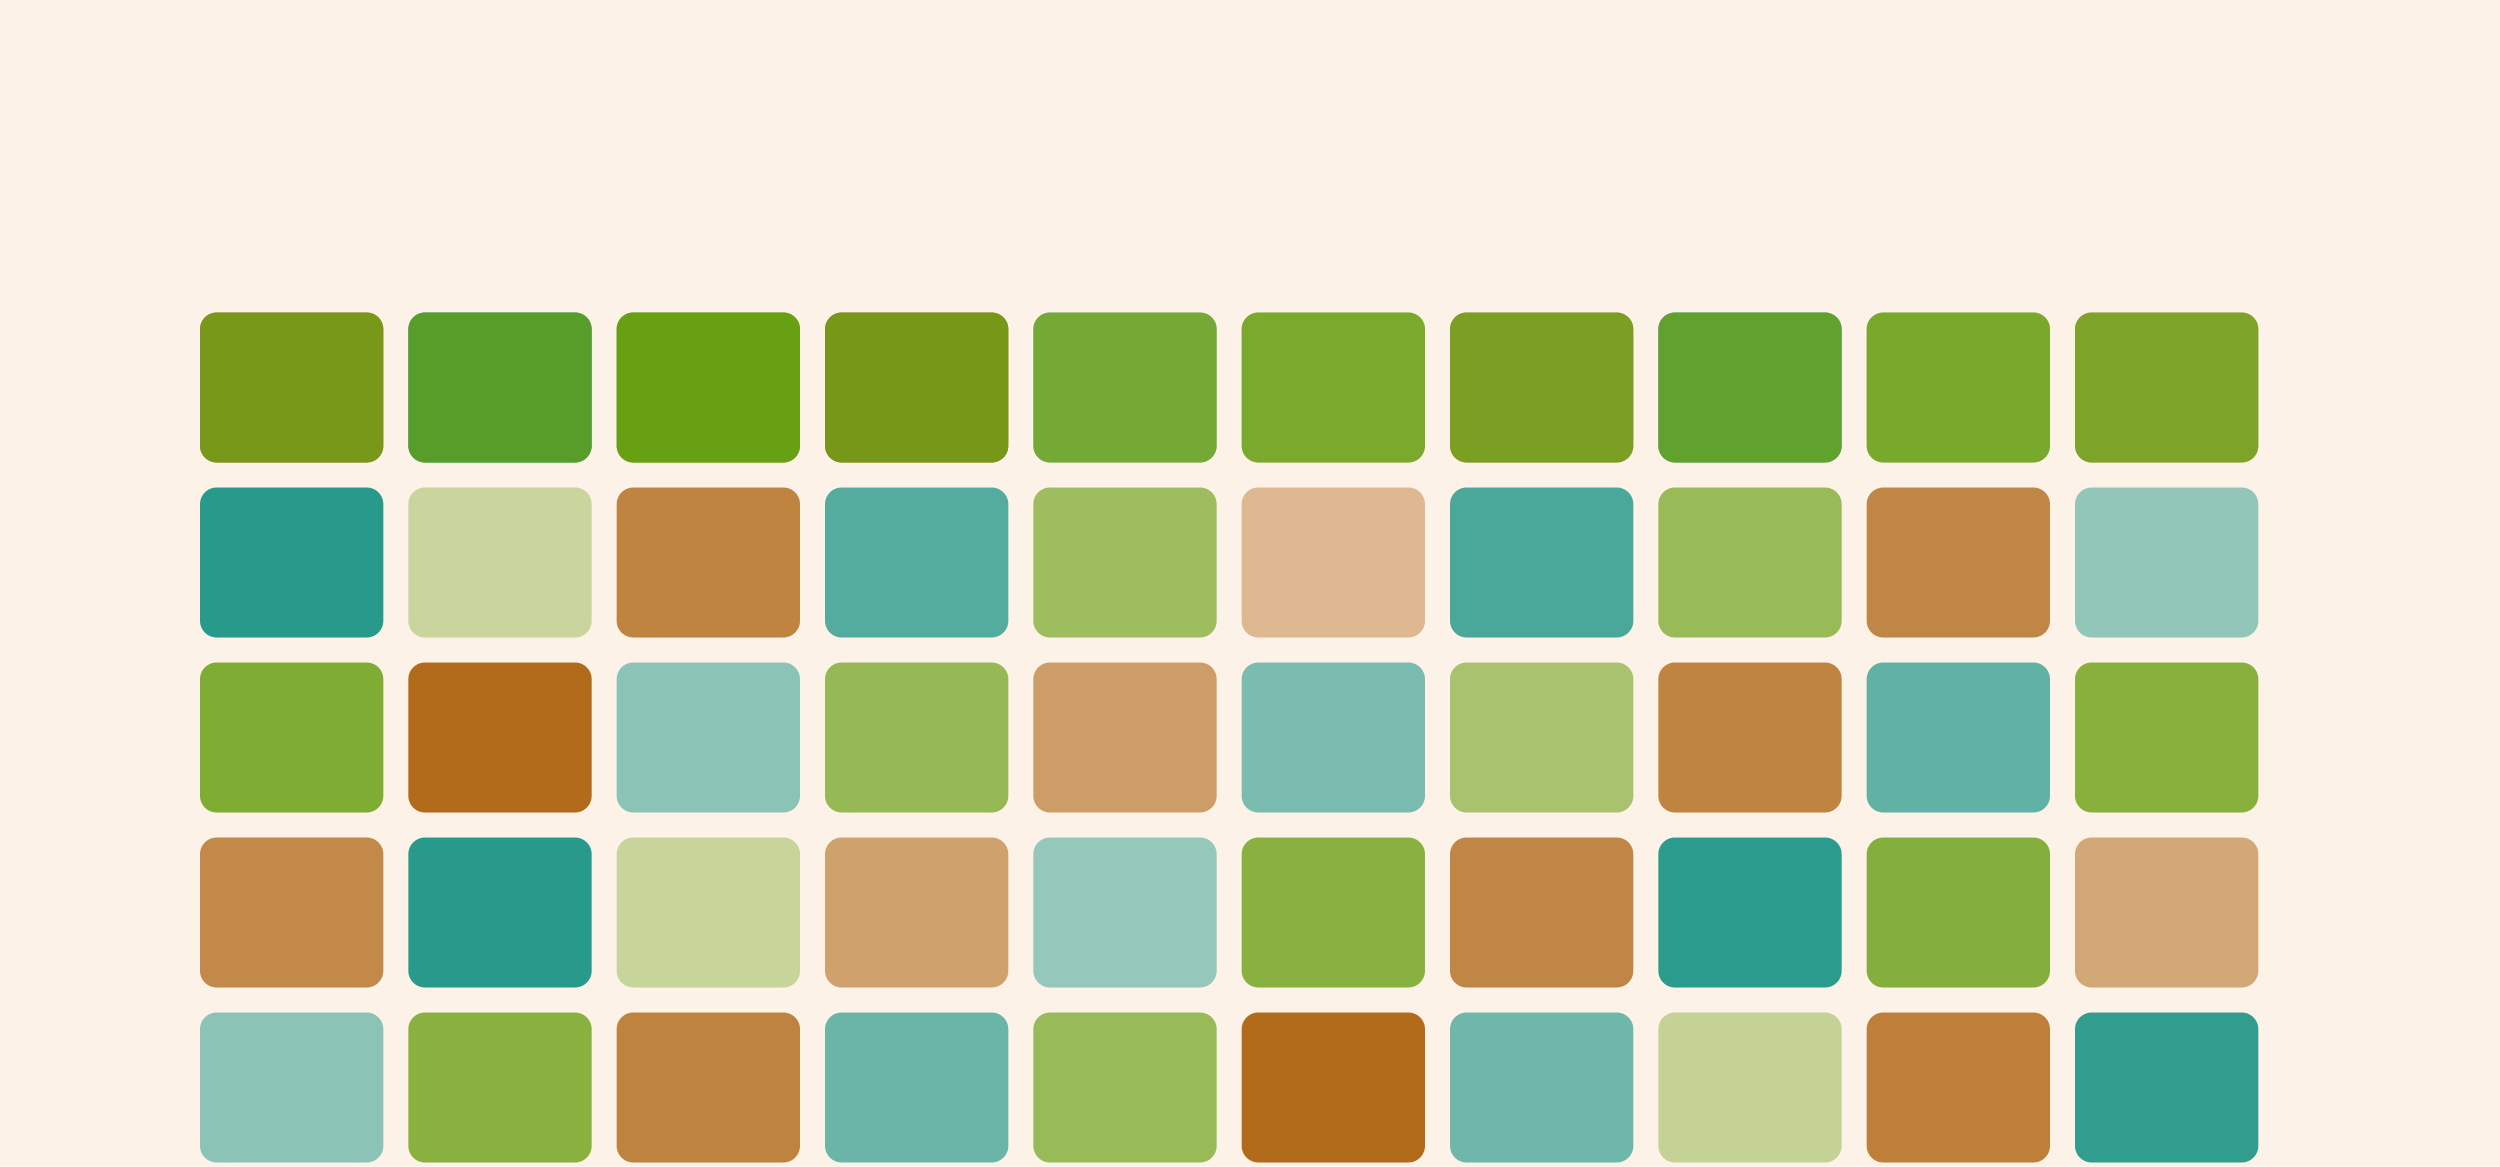
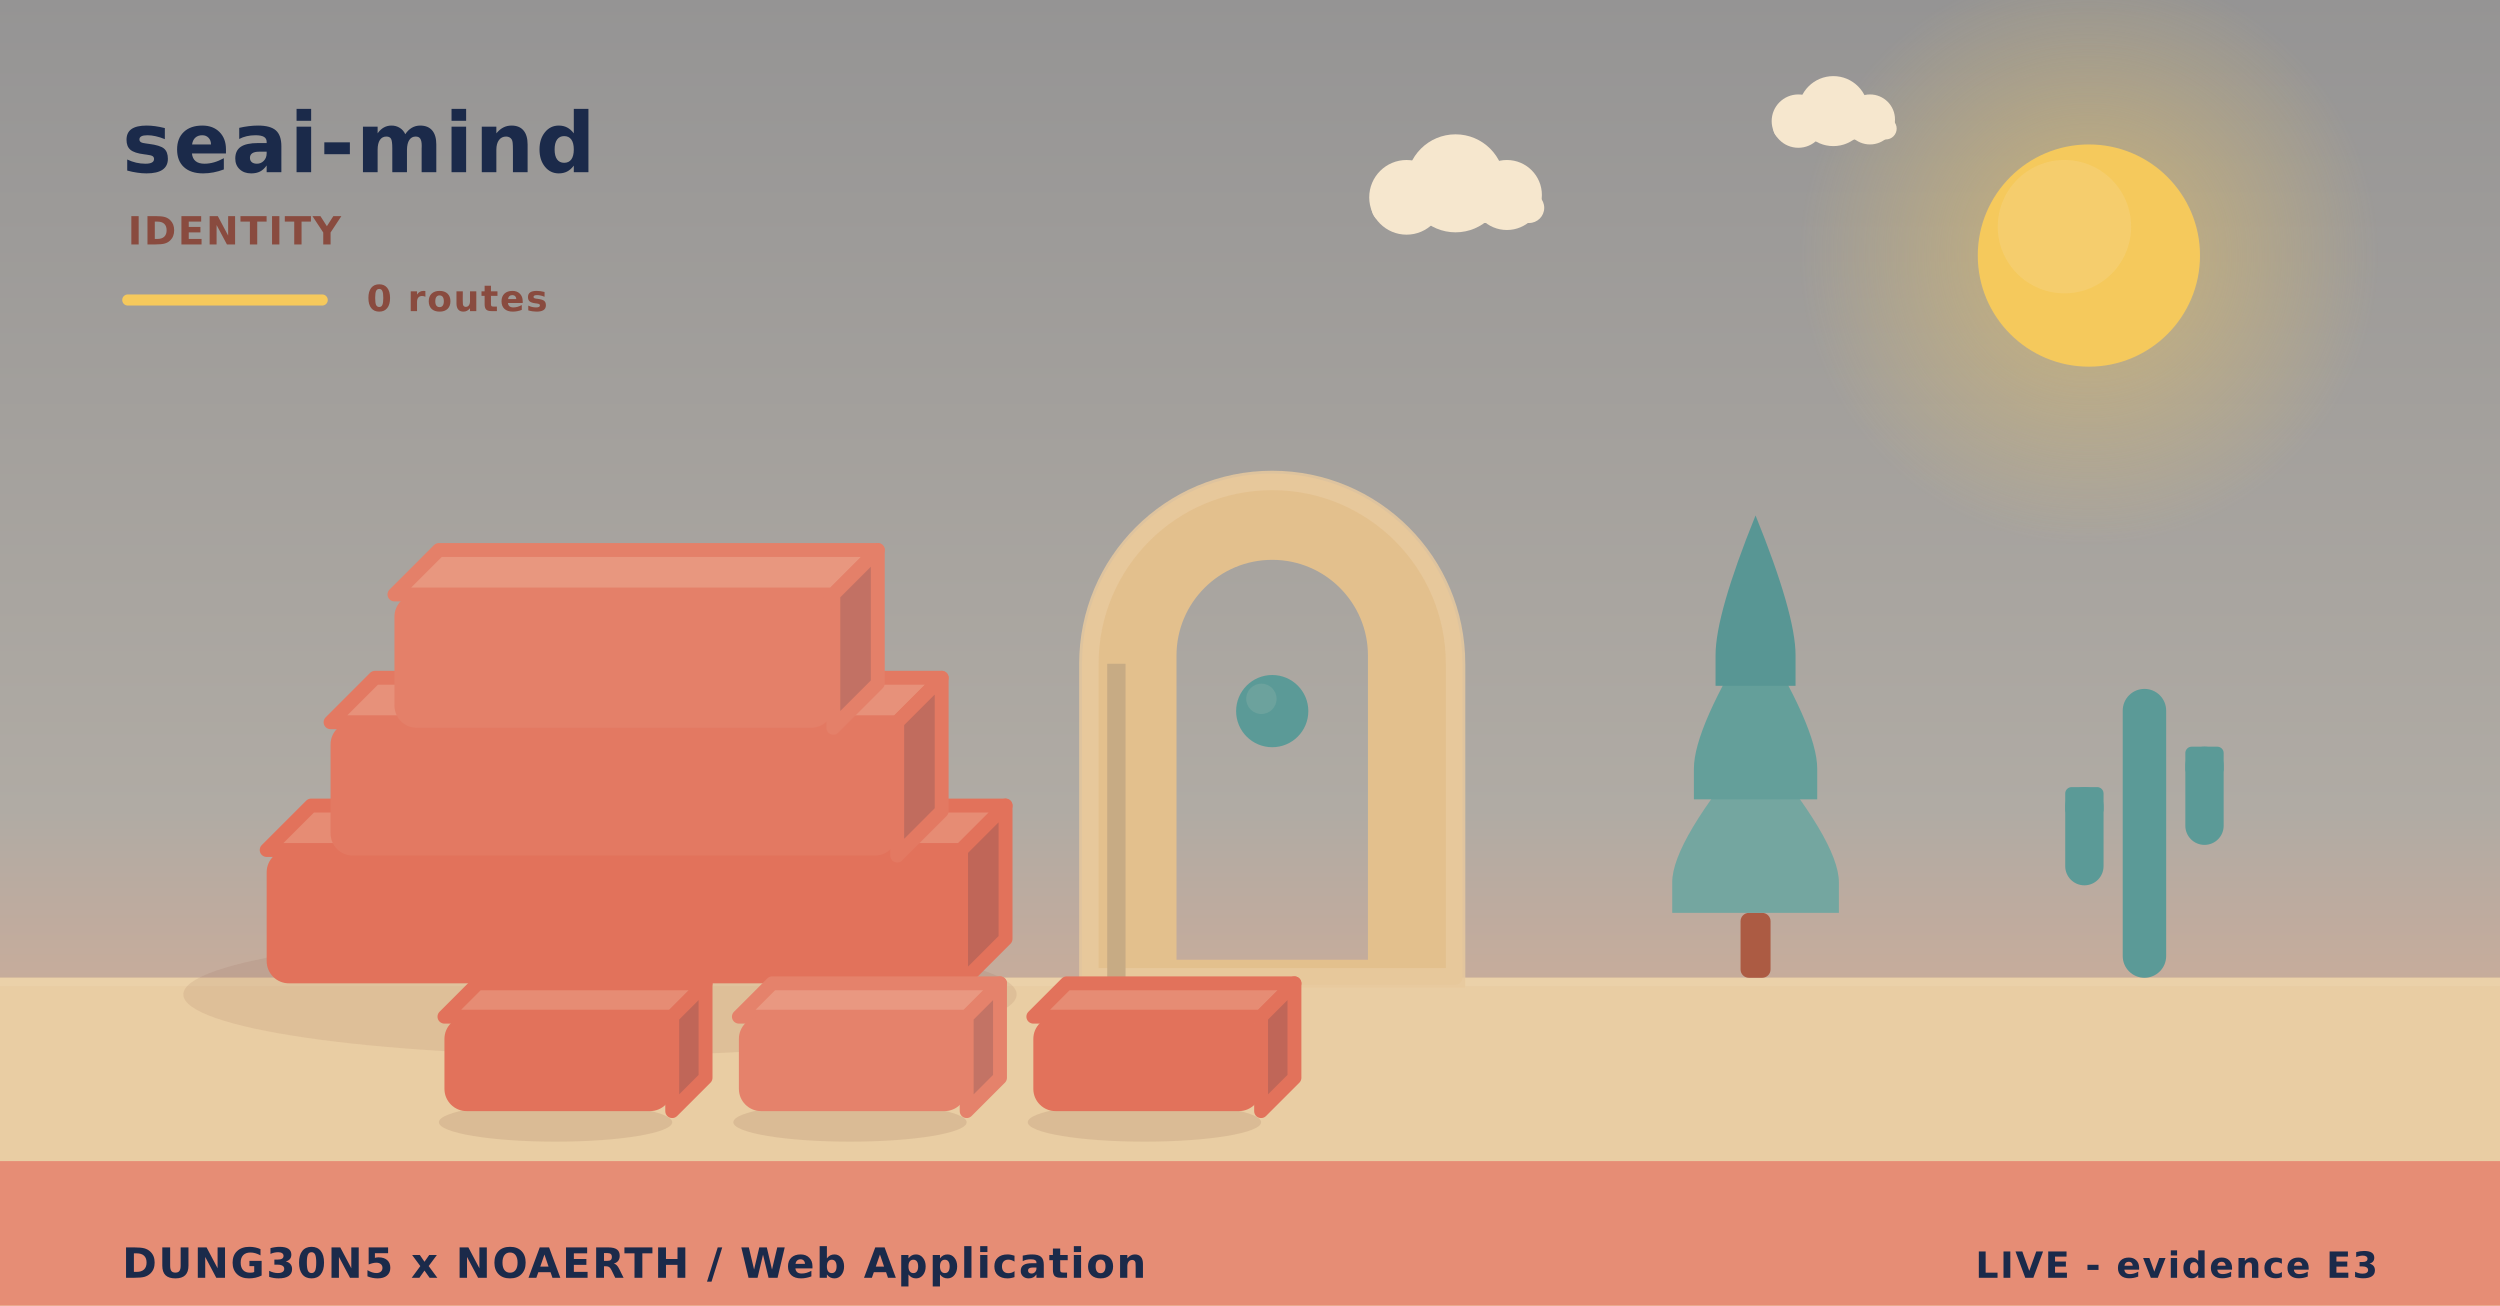
- <svg xmlns="http://www.w3.org/2000/svg" viewBox="0 0 1200 560" width="1200" height="560" role="img" aria-label="seai-mind hero">
-   <rect width="1200" height="560" fill="#fdf2e8" />
-   <defs>
-     <linearGradient id="gh" x1="0" y1="0" x2="1" y2="1">
-       <stop offset="0%" stop-color="#a95d05" />
-       <stop offset="100%" stop-color="#109081" />
-     </linearGradient>
-   </defs>
-   <rect x="96.00" y="150.00" width="88.00" height="72.00" rx="8.00" fill="#a95d05" opacity="0.79" />
-   <rect x="196.00" y="150.00" width="88.00" height="72.00" rx="8.00" fill="#109081" opacity="0.93" />
-   <rect x="296.00" y="150.00" width="88.00" height="72.00" rx="8.00" fill="#679f11" opacity="0.95" />
-   <rect x="396.00" y="150.00" width="88.00" height="72.00" rx="8.00" fill="#a95d05" opacity="0.81" />
-   <rect x="496.00" y="150.00" width="88.00" height="72.00" rx="8.00" fill="#109081" opacity="0.35" />
-   <rect x="596.00" y="150.00" width="88.00" height="72.00" rx="8.00" fill="#679f11" opacity="0.36" />
-   <rect x="696.00" y="150.00" width="88.00" height="72.00" rx="8.00" fill="#a95d05" opacity="0.56" />
-   <rect x="796.00" y="150.00" width="88.00" height="72.00" rx="8.00" fill="#109081" opacity="0.76" />
-   <rect x="896.00" y="150.00" width="88.00" height="72.00" rx="8.00" fill="#679f11" opacity="0.39" />
-   <rect x="996.00" y="150.00" width="88.00" height="72.00" rx="8.00" fill="#a95d05" opacity="0.43" />
-   <rect x="96.00" y="234.00" width="88.00" height="72.00" rx="8.00" fill="#109081" opacity="0.90" />
-   <rect x="196.00" y="234.00" width="88.00" height="72.00" rx="8.00" fill="#679f11" opacity="0.35" />
-   <rect x="296.00" y="234.00" width="88.00" height="72.00" rx="8.00" fill="#a95d05" opacity="0.74" />
-   <rect x="396.00" y="234.00" width="88.00" height="72.00" rx="8.00" fill="#109081" opacity="0.71" />
-   <rect x="496.00" y="234.00" width="88.00" height="72.00" rx="8.00" fill="#679f11" opacity="0.64" />
-   <rect x="596.00" y="234.00" width="88.00" height="72.00" rx="8.00" fill="#a95d05" opacity="0.39" />
-   <rect x="696.00" y="234.00" width="88.00" height="72.00" rx="8.00" fill="#109081" opacity="0.76" />
-   <rect x="796.00" y="234.00" width="88.00" height="72.00" rx="8.00" fill="#679f11" opacity="0.67" />
-   <rect x="896.00" y="234.00" width="88.00" height="72.00" rx="8.00" fill="#a95d05" opacity="0.72" />
-   <rect x="996.00" y="234.00" width="88.00" height="72.00" rx="8.00" fill="#109081" opacity="0.45" />
-   <rect x="96.00" y="318.00" width="88.00" height="72.00" rx="8.00" fill="#679f11" opacity="0.84" />
-   <rect x="196.00" y="318.00" width="88.00" height="72.00" rx="8.00" fill="#a95d05" opacity="0.91" />
-   <rect x="296.00" y="318.00" width="88.00" height="72.00" rx="8.00" fill="#109081" opacity="0.48" />
-   <rect x="396.00" y="318.00" width="88.00" height="72.00" rx="8.00" fill="#679f11" opacity="0.68" />
-   <rect x="496.00" y="318.00" width="88.00" height="72.00" rx="8.00" fill="#a95d05" opacity="0.57" />
-   <rect x="596.00" y="318.00" width="88.00" height="72.00" rx="8.00" fill="#109081" opacity="0.55" />
-   <rect x="696.00" y="318.00" width="88.00" height="72.00" rx="8.00" fill="#679f11" opacity="0.57" />
-   <rect x="796.00" y="318.00" width="88.00" height="72.00" rx="8.00" fill="#a95d05" opacity="0.74" />
-   <rect x="896.00" y="318.00" width="88.00" height="72.00" rx="8.00" fill="#109081" opacity="0.66" />
-   <rect x="996.00" y="318.00" width="88.00" height="72.00" rx="8.00" fill="#679f11" opacity="0.79" />
-   <rect x="96.00" y="402.00" width="88.00" height="72.00" rx="8.00" fill="#a95d05" opacity="0.70" />
-   <rect x="196.00" y="402.00" width="88.00" height="72.00" rx="8.00" fill="#109081" opacity="0.90" />
-   <rect x="296.00" y="402.00" width="88.00" height="72.00" rx="8.00" fill="#679f11" opacity="0.36" />
-   <rect x="396.00" y="402.00" width="88.00" height="72.00" rx="8.00" fill="#a95d05" opacity="0.54" />
-   <rect x="496.00" y="402.00" width="88.00" height="72.00" rx="8.00" fill="#109081" opacity="0.44" />
-   <rect x="596.00" y="402.00" width="88.00" height="72.00" rx="8.00" fill="#679f11" opacity="0.78" />
-   <rect x="696.00" y="402.00" width="88.00" height="72.00" rx="8.00" fill="#a95d05" opacity="0.72" />
-   <rect x="796.00" y="402.00" width="88.00" height="72.00" rx="8.00" fill="#109081" opacity="0.89" />
-   <rect x="896.00" y="402.00" width="88.00" height="72.00" rx="8.00" fill="#679f11" opacity="0.80" />
-   <rect x="996.00" y="402.00" width="88.00" height="72.00" rx="8.00" fill="#a95d05" opacity="0.50" />
-   <rect x="96.00" y="486.00" width="88.00" height="72.00" rx="8.00" fill="#109081" opacity="0.48" />
-   <rect x="196.00" y="486.00" width="88.00" height="72.00" rx="8.00" fill="#679f11" opacity="0.78" />
-   <rect x="296.00" y="486.00" width="88.00" height="72.00" rx="8.00" fill="#a95d05" opacity="0.75" />
-   <rect x="396.00" y="486.00" width="88.00" height="72.00" rx="8.00" fill="#109081" opacity="0.62" />
-   <rect x="496.00" y="486.00" width="88.00" height="72.00" rx="8.00" fill="#679f11" opacity="0.67" />
-   <rect x="596.00" y="486.00" width="88.00" height="72.00" rx="8.00" fill="#a95d05" opacity="0.91" />
-   <rect x="696.00" y="486.00" width="88.00" height="72.00" rx="8.00" fill="#109081" opacity="0.60" />
-   <rect x="796.00" y="486.00" width="88.00" height="72.00" rx="8.00" fill="#679f11" opacity="0.38" />
-   <rect x="896.00" y="486.00" width="88.00" height="72.00" rx="8.00" fill="#a95d05" opacity="0.77" />
-   <rect x="996.00" y="486.00" width="88.00" height="72.00" rx="8.00" fill="#109081" opacity="0.86" />
+ <svg xmlns="http://www.w3.org/2000/svg" width="900" height="470" viewBox="0 0 900 470" role="img" aria-label="seai-mind - identity">
+   <linearGradient id="skyh" x1="0" y1="0" x2="0" y2="1">
+     <stop offset="0" stop-color="#959494" />
+     <stop offset="0.62" stop-color="#b0aba4" />
+     <stop offset="1" stop-color="#f3ad8a" />
+   </linearGradient>
+   <rect width="900" height="470" fill="url(#skyh)" />
+   <radialGradient id="sunh">
+     <stop offset="0.35" stop-color="#f5c95c" stop-opacity="0.34" />
+     <stop offset="1" stop-color="#f5c95c" stop-opacity="0" />
+   </radialGradient>
+   <circle cx="752" cy="92" r="104" fill="url(#sunh)" />
+   <circle cx="752" cy="92" r="40" fill="#f5c95c" />
+   <circle cx="743.2" cy="81.6" r="24" fill="#f5d27e" opacity="0.5" />
  <g>
-     <rect x="96.00" y="150.00" width="88.00" height="72.00" rx="8.00" fill="#679f11" opacity="0.80" />
-     <animate attributeName="opacity" values="0.25;1.0;0.25" dur="5.533s" begin="3.34s" repeatCount="indefinite" />
+     <circle cx="524" cy="66" r="17.64" fill="#f6e7ce" />
+     <circle cx="506.36" cy="71.04" r="13.44" fill="#f6e7ce" />
+     <circle cx="542.48" cy="70.2" r="12.6" fill="#f6e7ce" />
+     <rect x="493.76" y="69.36" width="62.16" height="10.92" rx="5.46" fill="#f6e7ce" />
+     <animateTransform attributeName="transform" type="translate" values="0 0;24 0;0 0" dur="36s" begin="0s" repeatCount="indefinite" />
  </g>
  <g>
-     <rect x="196.00" y="150.00" width="88.00" height="72.00" rx="8.00" fill="#679f11" opacity="0.80" />
-     <animate attributeName="opacity" values="0.25;1.0;0.25" dur="5.533s" begin="3.66s" repeatCount="indefinite" />
+     <circle cx="660" cy="40" r="12.6" fill="#f6e7ce" />
+     <circle cx="647.4" cy="43.6" r="9.6" fill="#f6e7ce" />
+     <circle cx="673.2" cy="43" r="9" fill="#f6e7ce" />
+     <rect x="638.4" y="42.4" width="44.4" height="7.8" rx="3.9" fill="#f6e7ce" />
+     <animateTransform attributeName="transform" type="translate" values="0 0;-18 0;0 0" dur="46s" begin="3s" repeatCount="indefinite" />
+   </g>
+   <rect x="0" y="352" width="900" height="118" fill="#e9cda3" />
+   <rect x="0" y="352" width="900" height="3" fill="#ebd1a9" />
+   <text x="44" y="62" font-family="Verdana,DejaVu Sans,sans-serif" font-size="30" font-weight="700" letter-spacing="0.6" fill="#1b2a4a" text-anchor="start">seai-mind</text>
+   <text x="46" y="88" font-family="Verdana,DejaVu Sans,sans-serif" font-size="14" font-weight="700" letter-spacing="0.6" fill="#894b3f" text-anchor="start">IDENTITY</text>
+   <rect x="44" y="106" width="74" height="4" rx="2" fill="#f5c95c" />
+   <text x="132" y="112" font-family="Verdana,DejaVu Sans,sans-serif" font-size="13" font-weight="700" letter-spacing="0.6" fill="#894b3f" text-anchor="start">0 routes</text>
+   <ellipse cx="216" cy="358" rx="150" ry="22" fill="rgba(138,90,68,0.11)" />
+   <g>
+     <path d="M96,306 L346,306 L362,290 L112,290 Z" fill="#e68c74" stroke="#e2725b" stroke-width="5" stroke-linejoin="round" />
+     <path d="M346,306 L362,290 L362,338 L346,354 Z" fill="#c06658" stroke="#e2725b" stroke-width="5" stroke-linejoin="round" />
+     <rect x="96" y="306" width="250" height="48" rx="8" fill="#e2725b" />
+     <animateTransform attributeName="transform" type="translate" values="0 10;0 0" dur="0.9s" begin="0s" fill="freeze" />
  </g>
  <g>
-     <rect x="296.00" y="150.00" width="88.00" height="72.00" rx="8.00" fill="#679f11" opacity="0.80" />
-     <animate attributeName="opacity" values="0.25;1.0;0.25" dur="5.533s" begin="3.98s" repeatCount="indefinite" />
+     <path d="M119,260 L323,260 L339,244 L135,244 Z" fill="#e7917a" stroke="#e37962" stroke-width="5" stroke-linejoin="round" />
+     <path d="M323,260 L339,244 L339,292 L323,308 Z" fill="#c16c5e" stroke="#e37962" stroke-width="5" stroke-linejoin="round" />
+     <rect x="119" y="260" width="204" height="48" rx="8" fill="#e37962" />
+     <animateTransform attributeName="transform" type="translate" values="0 10;0 0" dur="0.9s" begin="0.28s" fill="freeze" />
  </g>
  <g>
-     <rect x="396.00" y="150.00" width="88.00" height="72.00" rx="8.00" fill="#679f11" opacity="0.80" />
-     <animate attributeName="opacity" values="0.25;1.0;0.25" dur="5.533s" begin="4.3s" repeatCount="indefinite" />
+     <path d="M142,214 L300,214 L316,198 L158,198 Z" fill="#e8977f" stroke="#e48069" stroke-width="5" stroke-linejoin="round" />
+     <path d="M300,214 L316,198 L316,246 L300,262 Z" fill="#c27164" stroke="#e48069" stroke-width="5" stroke-linejoin="round" />
+     <rect x="142" y="214" width="158" height="48" rx="8" fill="#e48069" />
+     <animateTransform attributeName="transform" type="translate" values="0 10;0 0" dur="0.9s" begin="0.56s" fill="freeze" />
  </g>
+   <path d="M392,352 L392,238.96 A66,66 0 0 1 524,238.96 L524,352 Z M421.04,348 L421.04,236 A36.96,36.96 0 0 1 494.96,236 L494.96,348 Z" fill="#e3c08d" fill-rule="evenodd" stroke="#e3c08d" stroke-width="5" stroke-linejoin="round" />
+   <path d="M392,352 L392,238.96 A66,66 0 0 1 524,238.96 L524,352 Z" fill="none" stroke="#e8c99d" stroke-width="7" stroke-linecap="round" opacity="0.85" />
+   <rect x="398.6" y="238.96" width="6.6" height="113.04" fill="#c7ab84" />
  <g>
-     <rect x="496.00" y="150.00" width="88.00" height="72.00" rx="8.00" fill="#679f11" opacity="0.80" />
-     <animate attributeName="opacity" values="0.25;1.0;0.25" dur="5.533s" begin="4.62s" repeatCount="indefinite" />
+     <circle cx="458" cy="256" r="13" fill="#5b9a97" />
+     <circle cx="454.1" cy="251.58" r="5.46" fill="#7aa9a2" opacity="0.55" />
+     <animate attributeName="opacity" values="0.78;1;0.78" dur="5.2s" begin="0s" repeatCount="indefinite" />
  </g>
+   <rect x="626.6" y="328.64" width="10.8" height="23.36" rx="3" fill="#ac5b43" />
+   <path d="M632,267.32 Q602,302.89 602,317.6 Q602,328.64 602,328.64 L662,328.64 Q662,328.64 662,317.6 Q662,302.89 632,267.32 Z" fill="#74a6a0" />
+   <path d="M632,226.44 Q609.8,262.01 609.8,276.72 Q609.8,287.76 609.8,287.76 L654.2,287.76 Q654.2,287.76 654.2,276.72 Q654.2,262.01 632,226.44 Z" fill="#649f9a" />
+   <path d="M632,185.56 Q617.6,221.13 617.6,235.84 Q617.6,246.88 617.6,246.88 L646.4,246.88 Q646.4,246.88 646.4,235.84 Q646.4,221.13 632,185.56 Z" fill="#589694" />
+   <rect x="764.18" y="248" width="15.64" height="104" rx="7.82" fill="#5b9a97" />
+   <rect x="743.48" y="283.36" width="13.8" height="35.36" rx="6.9" fill="#5b9a97" />
+   <rect x="743.48" y="283.36" width="13.8" height="10.4" rx="2.3" fill="#5b9a97" />
+   <rect x="786.72" y="268.8" width="13.8" height="35.36" rx="6.9" fill="#5b9a97" />
+   <rect x="786.72" y="268.8" width="13.8" height="10.4" rx="2.3" fill="#5b9a97" />
+   <ellipse cx="200" cy="404" rx="42" ry="7" fill="rgba(138,90,68,0.15)" />
  <g>
-     <rect x="596.00" y="150.00" width="88.00" height="72.00" rx="8.00" fill="#679f11" opacity="0.80" />
-     <animate attributeName="opacity" values="0.25;1.0;0.25" dur="5.533s" begin="4.94s" repeatCount="indefinite" />
+     <path d="M160,366 L242,366 L254,354 L172,354 Z" fill="#e68c74" stroke="#e2725b" stroke-width="5" stroke-linejoin="round" />
+     <path d="M242,366 L254,354 L254,388 L242,400 Z" fill="#c06658" stroke="#e2725b" stroke-width="5" stroke-linejoin="round" />
+     <rect x="160" y="366" width="82" height="34" rx="8" fill="#e2725b" />
+     <animateTransform attributeName="transform" type="translate" values="0 10;0 0" dur="0.7s" begin="0.8s" fill="freeze" />
  </g>
+   <ellipse cx="306" cy="404" rx="42" ry="7" fill="rgba(138,90,68,0.15)" />
  <g>
-     <rect x="696.00" y="150.00" width="88.00" height="72.00" rx="8.00" fill="#679f11" opacity="0.80" />
-     <animate attributeName="opacity" values="0.25;1.0;0.25" dur="5.533s" begin="5.26s" repeatCount="indefinite" />
+     <path d="M266,366 L348,366 L360,354 L278,354 Z" fill="#e99881" stroke="#e5826b" stroke-width="5" stroke-linejoin="round" />
+     <path d="M348,366 L360,354 L360,388 L348,400 Z" fill="#c37365" stroke="#e5826b" stroke-width="5" stroke-linejoin="round" />
+     <rect x="266" y="366" width="82" height="34" rx="8" fill="#e5826b" />
+     <animateTransform attributeName="transform" type="translate" values="0 10;0 0" dur="0.7s" begin="0.95s" fill="freeze" />
  </g>
+   <ellipse cx="412" cy="404" rx="42" ry="7" fill="rgba(138,90,68,0.15)" />
  <g>
-     <rect x="796.00" y="150.00" width="88.00" height="72.00" rx="8.00" fill="#679f11" opacity="0.80" />
-     <animate attributeName="opacity" values="0.25;1.0;0.25" dur="5.533s" begin="5.58s" repeatCount="indefinite" />
+     <path d="M372,366 L454,366 L466,354 L384,354 Z" fill="#e68c74" stroke="#e2725b" stroke-width="5" stroke-linejoin="round" />
+     <path d="M454,366 L466,354 L466,388 L454,400 Z" fill="#c06658" stroke="#e2725b" stroke-width="5" stroke-linejoin="round" />
+     <rect x="372" y="366" width="82" height="34" rx="8" fill="#e2725b" />
+     <animateTransform attributeName="transform" type="translate" values="0 10;0 0" dur="0.7s" begin="1.1s" fill="freeze" />
  </g>
-   <g>
-     <rect x="896.00" y="150.00" width="88.00" height="72.00" rx="8.00" fill="#679f11" opacity="0.80" />
-     <animate attributeName="opacity" values="0.25;1.0;0.25" dur="5.533s" begin="5.9s" repeatCount="indefinite" />
-   </g>
-   <g>
-     <rect x="996.00" y="150.00" width="88.00" height="72.00" rx="8.00" fill="#679f11" opacity="0.80" />
-     <animate attributeName="opacity" values="0.25;1.0;0.25" dur="5.533s" begin="6.22s" repeatCount="indefinite" />
-   </g>
+   <rect x="0" y="418" width="900" height="52" rx="0" fill="#e68972" opacity="0.94" />
+   <text x="44" y="460" font-family="Verdana,DejaVu Sans,sans-serif" font-size="15" font-weight="700" letter-spacing="0.6" fill="#1b2a4a" text-anchor="start">DUNG30N5 x NOAERTH  /  Web Application</text>
+   <text x="856" y="460" font-family="Verdana,DejaVu Sans,sans-serif" font-size="13" font-weight="700" letter-spacing="0.6" fill="#1b2a4a" text-anchor="end">LIVE  -  evidence E3</text>
</svg>
